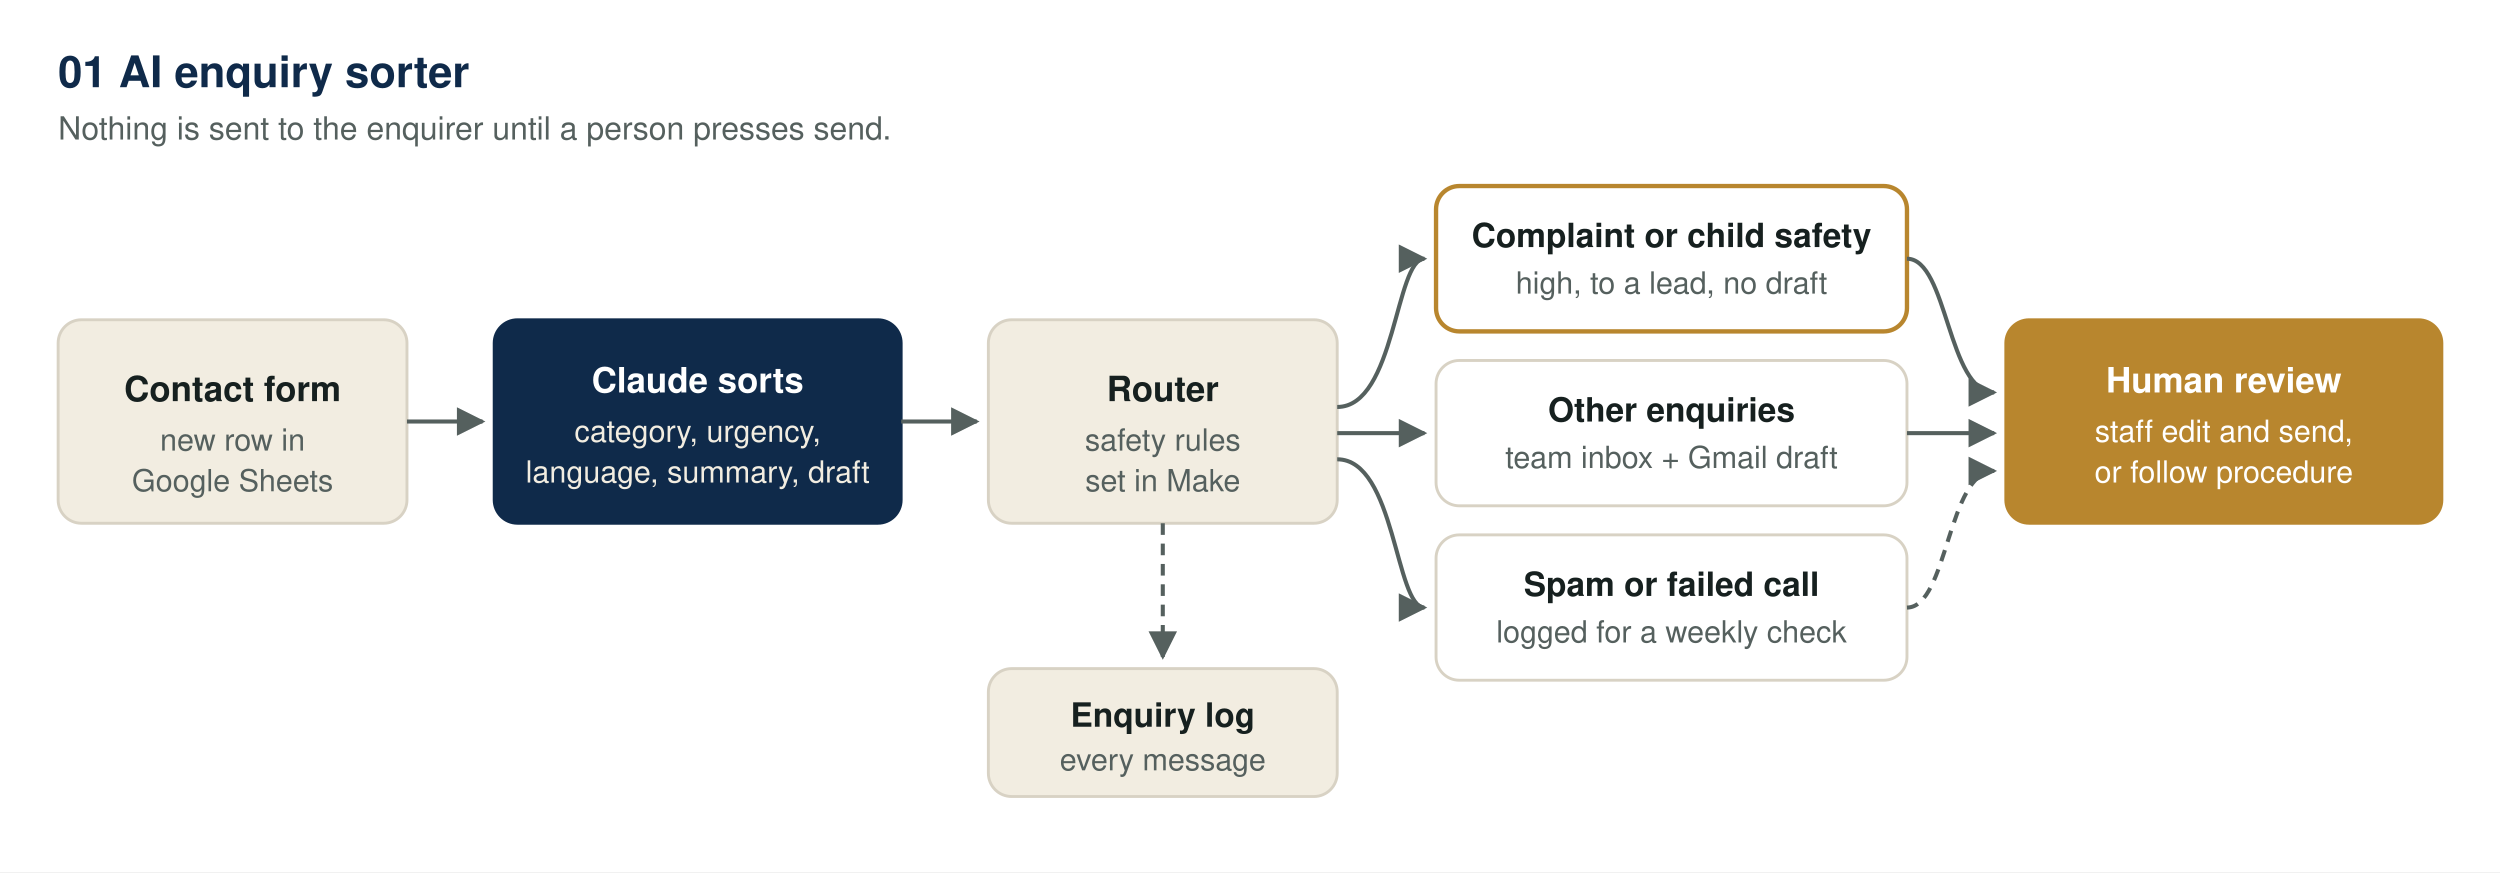
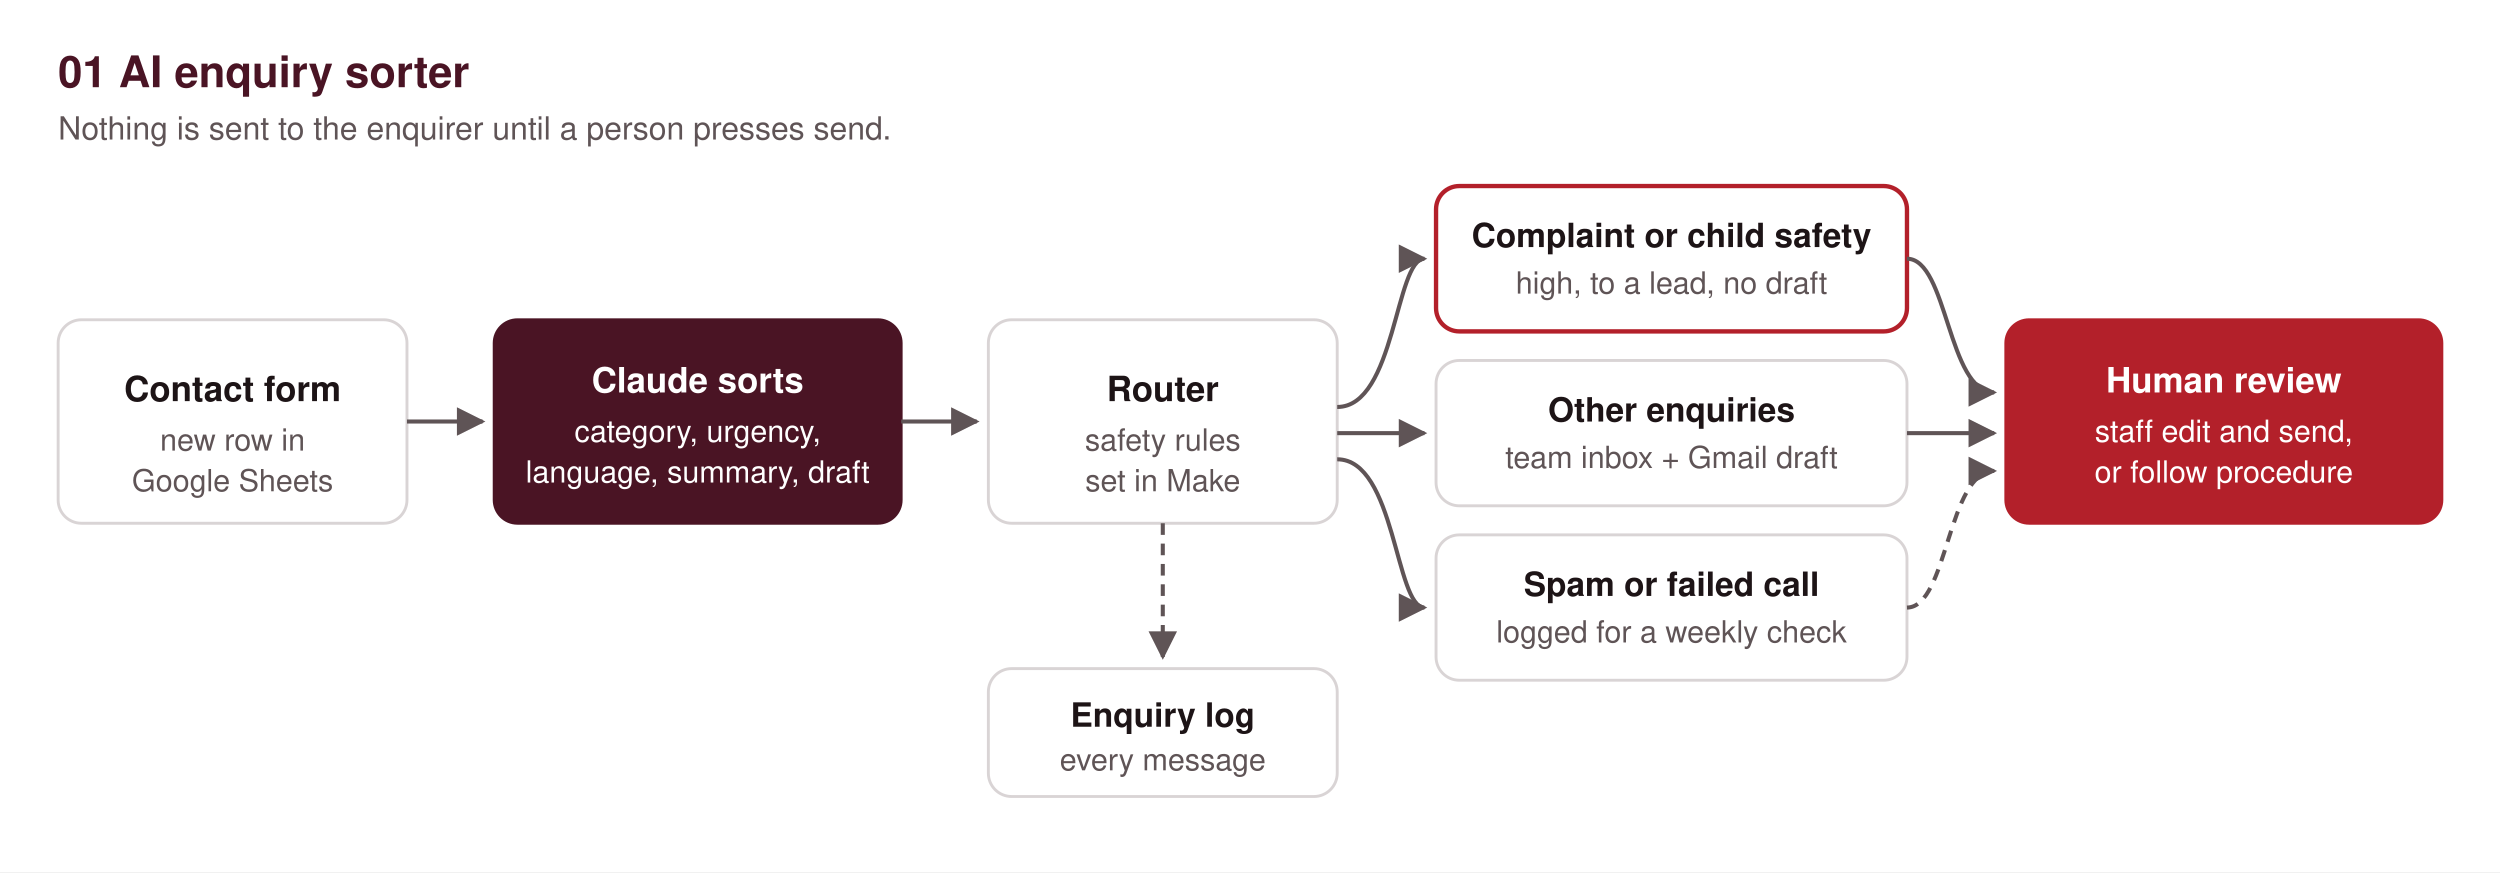
<svg xmlns="http://www.w3.org/2000/svg" viewBox="0 0 860 300" width="860" height="300" font-family="Segoe UI, Helvetica, Arial, sans-serif">
  <defs>
    <marker id="arr" viewBox="0 0 10 10" refX="9" refY="5" markerWidth="7" markerHeight="7" orient="auto-start-reverse">
-       <path d="M0,0 L10,5 L0,10 z" fill="#55605e" />
+       <path d="M0,0 L10,5 L0,10 z" fill="#5f5456" />
    </marker>
  </defs>
  <rect width="860" height="300" fill="#ffffff" />
-   <text x="20" y="30" font-size="15" font-weight="700" fill="#0f2a4a">01 AI enquiry sorter</text>
-   <text x="20" y="48" font-size="11" fill="#55605e">Nothing is sent to the enquirer until a person presses send.</text>
-   <rect x="20" y="110" width="120" height="70" rx="8" fill="#f2ede1" stroke="#d8d2c4" />
-   <text x="80" y="138" font-size="12" font-weight="700" fill="#16201f" text-anchor="middle">Contact form</text>
-   <text x="80" y="155" font-size="10.5" fill="#55605e" text-anchor="middle">new row in</text>
-   <text x="80" y="169" font-size="10.5" fill="#55605e" text-anchor="middle">Google Sheets</text>
-   <rect x="170" y="110" width="140" height="70" rx="8" fill="#0f2a4a" stroke="#0f2a4a" />
+   <text x="20" y="30" font-size="15" font-weight="700" fill="#4a1424">01 AI enquiry sorter</text>
+   <text x="20" y="48" font-size="11" fill="#5f5456">Nothing is sent to the enquirer until a person presses send.</text>
+   <rect x="20" y="110" width="120" height="70" rx="8" fill="#ffffff" stroke="#d9d4d5" />
+   <text x="80" y="138" font-size="12" font-weight="700" fill="#1d1416" text-anchor="middle">Contact form</text>
+   <text x="80" y="155" font-size="10.5" fill="#5f5456" text-anchor="middle">new row in</text>
+   <text x="80" y="169" font-size="10.5" fill="#5f5456" text-anchor="middle">Google Sheets</text>
+   <rect x="170" y="110" width="140" height="70" rx="8" fill="#4a1424" stroke="#4a1424" />
  <text x="240" y="135" font-size="12" font-weight="700" fill="#ffffff" text-anchor="middle">Claude sorts</text>
-   <text x="240" y="152" font-size="10.5" fill="#f2ede1" text-anchor="middle">category, urgency,</text>
-   <text x="240" y="166" font-size="10.5" fill="#f2ede1" text-anchor="middle">language, summary, draft</text>
-   <rect x="340" y="110" width="120" height="70" rx="8" fill="#f2ede1" stroke="#d8d2c4" />
-   <text x="400" y="138" font-size="12" font-weight="700" fill="#16201f" text-anchor="middle">Router</text>
-   <text x="400" y="155" font-size="10.5" fill="#55605e" text-anchor="middle">safety rules</text>
-   <text x="400" y="169" font-size="10.5" fill="#55605e" text-anchor="middle">set in Make</text>
-   <rect x="494" y="64" width="162" height="50" rx="8" fill="#ffffff" stroke="#b8862e" stroke-width="1.5" />
-   <text x="575" y="85" font-size="11.5" font-weight="700" fill="#16201f" text-anchor="middle">Complaint or child safety</text>
-   <text x="575" y="101" font-size="10.5" fill="#55605e" text-anchor="middle">high, to a lead, no draft</text>
-   <rect x="494" y="124" width="162" height="50" rx="8" fill="#ffffff" stroke="#d8d2c4" />
-   <text x="575" y="145" font-size="11.5" font-weight="700" fill="#16201f" text-anchor="middle">Other enquiries</text>
-   <text x="575" y="161" font-size="10.5" fill="#55605e" text-anchor="middle">team inbox + Gmail draft</text>
-   <rect x="494" y="184" width="162" height="50" rx="8" fill="#ffffff" stroke="#d8d2c4" />
-   <text x="575" y="205" font-size="11.5" font-weight="700" fill="#16201f" text-anchor="middle">Spam or failed call</text>
-   <text x="575" y="221" font-size="10.5" fill="#55605e" text-anchor="middle">logged for a weekly check</text>
-   <rect x="690" y="110" width="150" height="70" rx="8" fill="#b8862e" stroke="#b8862e" />
+   <text x="240" y="152" font-size="10.5" fill="#ffffff" text-anchor="middle">category, urgency,</text>
+   <text x="240" y="166" font-size="10.5" fill="#ffffff" text-anchor="middle">language, summary, draft</text>
+   <rect x="340" y="110" width="120" height="70" rx="8" fill="#ffffff" stroke="#d9d4d5" />
+   <text x="400" y="138" font-size="12" font-weight="700" fill="#1d1416" text-anchor="middle">Router</text>
+   <text x="400" y="155" font-size="10.5" fill="#5f5456" text-anchor="middle">safety rules</text>
+   <text x="400" y="169" font-size="10.5" fill="#5f5456" text-anchor="middle">set in Make</text>
+   <rect x="494" y="64" width="162" height="50" rx="8" fill="#ffffff" stroke="#b3202a" stroke-width="1.5" />
+   <text x="575" y="85" font-size="11.5" font-weight="700" fill="#1d1416" text-anchor="middle">Complaint or child safety</text>
+   <text x="575" y="101" font-size="10.5" fill="#5f5456" text-anchor="middle">high, to a lead, no draft</text>
+   <rect x="494" y="124" width="162" height="50" rx="8" fill="#ffffff" stroke="#d9d4d5" />
+   <text x="575" y="145" font-size="11.5" font-weight="700" fill="#1d1416" text-anchor="middle">Other enquiries</text>
+   <text x="575" y="161" font-size="10.5" fill="#5f5456" text-anchor="middle">team inbox + Gmail draft</text>
+   <rect x="494" y="184" width="162" height="50" rx="8" fill="#ffffff" stroke="#d9d4d5" />
+   <text x="575" y="205" font-size="11.5" font-weight="700" fill="#1d1416" text-anchor="middle">Spam or failed call</text>
+   <text x="575" y="221" font-size="10.5" fill="#5f5456" text-anchor="middle">logged for a weekly check</text>
+   <rect x="690" y="110" width="150" height="70" rx="8" fill="#b3202a" stroke="#b3202a" />
  <text x="765" y="135" font-size="12" font-weight="700" fill="#ffffff" text-anchor="middle">Human review</text>
  <text x="765" y="152" font-size="10.5" fill="#ffffff" text-anchor="middle">staff edit and send,</text>
  <text x="765" y="166" font-size="10.5" fill="#ffffff" text-anchor="middle">or follow procedure</text>
-   <rect x="340" y="230" width="120" height="44" rx="8" fill="#f2ede1" stroke="#d8d2c4" />
-   <text x="400" y="250" font-size="11.5" font-weight="700" fill="#16201f" text-anchor="middle">Enquiry log</text>
-   <text x="400" y="265" font-size="10.5" fill="#55605e" text-anchor="middle">every message</text>
-   <line x1="140" y1="145" x2="166" y2="145" stroke="#55605e" stroke-width="1.4" marker-end="url(#arr)" />
-   <line x1="310" y1="145" x2="336" y2="145" stroke="#55605e" stroke-width="1.4" marker-end="url(#arr)" />
-   <path d="M460,140 C480,140 480,89 490,89" fill="none" stroke="#55605e" stroke-width="1.4" marker-end="url(#arr)" />
-   <line x1="460" y1="149" x2="490" y2="149" stroke="#55605e" stroke-width="1.4" marker-end="url(#arr)" />
-   <path d="M460,158 C480,158 480,209 490,209" fill="none" stroke="#55605e" stroke-width="1.4" marker-end="url(#arr)" />
-   <path d="M656,89 C670,89 670,135 686,135" fill="none" stroke="#55605e" stroke-width="1.4" marker-end="url(#arr)" />
-   <line x1="656" y1="149" x2="686" y2="149" stroke="#55605e" stroke-width="1.4" marker-end="url(#arr)" />
-   <path d="M656,209 C670,209 670,162 686,162" fill="none" stroke="#55605e" stroke-width="1.4" stroke-dasharray="4 3" marker-end="url(#arr)" />
-   <line x1="400" y1="180" x2="400" y2="226" stroke="#55605e" stroke-width="1.4" stroke-dasharray="4 3" marker-end="url(#arr)" />
+   <rect x="340" y="230" width="120" height="44" rx="8" fill="#ffffff" stroke="#d9d4d5" />
+   <text x="400" y="250" font-size="11.5" font-weight="700" fill="#1d1416" text-anchor="middle">Enquiry log</text>
+   <text x="400" y="265" font-size="10.5" fill="#5f5456" text-anchor="middle">every message</text>
+   <line x1="140" y1="145" x2="166" y2="145" stroke="#5f5456" stroke-width="1.4" marker-end="url(#arr)" />
+   <line x1="310" y1="145" x2="336" y2="145" stroke="#5f5456" stroke-width="1.4" marker-end="url(#arr)" />
+   <path d="M460,140 C480,140 480,89 490,89" fill="none" stroke="#5f5456" stroke-width="1.4" marker-end="url(#arr)" />
+   <line x1="460" y1="149" x2="490" y2="149" stroke="#5f5456" stroke-width="1.4" marker-end="url(#arr)" />
+   <path d="M460,158 C480,158 480,209 490,209" fill="none" stroke="#5f5456" stroke-width="1.4" marker-end="url(#arr)" />
+   <path d="M656,89 C670,89 670,135 686,135" fill="none" stroke="#5f5456" stroke-width="1.4" marker-end="url(#arr)" />
+   <line x1="656" y1="149" x2="686" y2="149" stroke="#5f5456" stroke-width="1.4" marker-end="url(#arr)" />
+   <path d="M656,209 C670,209 670,162 686,162" fill="none" stroke="#5f5456" stroke-width="1.4" stroke-dasharray="4 3" marker-end="url(#arr)" />
+   <line x1="400" y1="180" x2="400" y2="226" stroke="#5f5456" stroke-width="1.4" stroke-dasharray="4 3" marker-end="url(#arr)" />
</svg>
